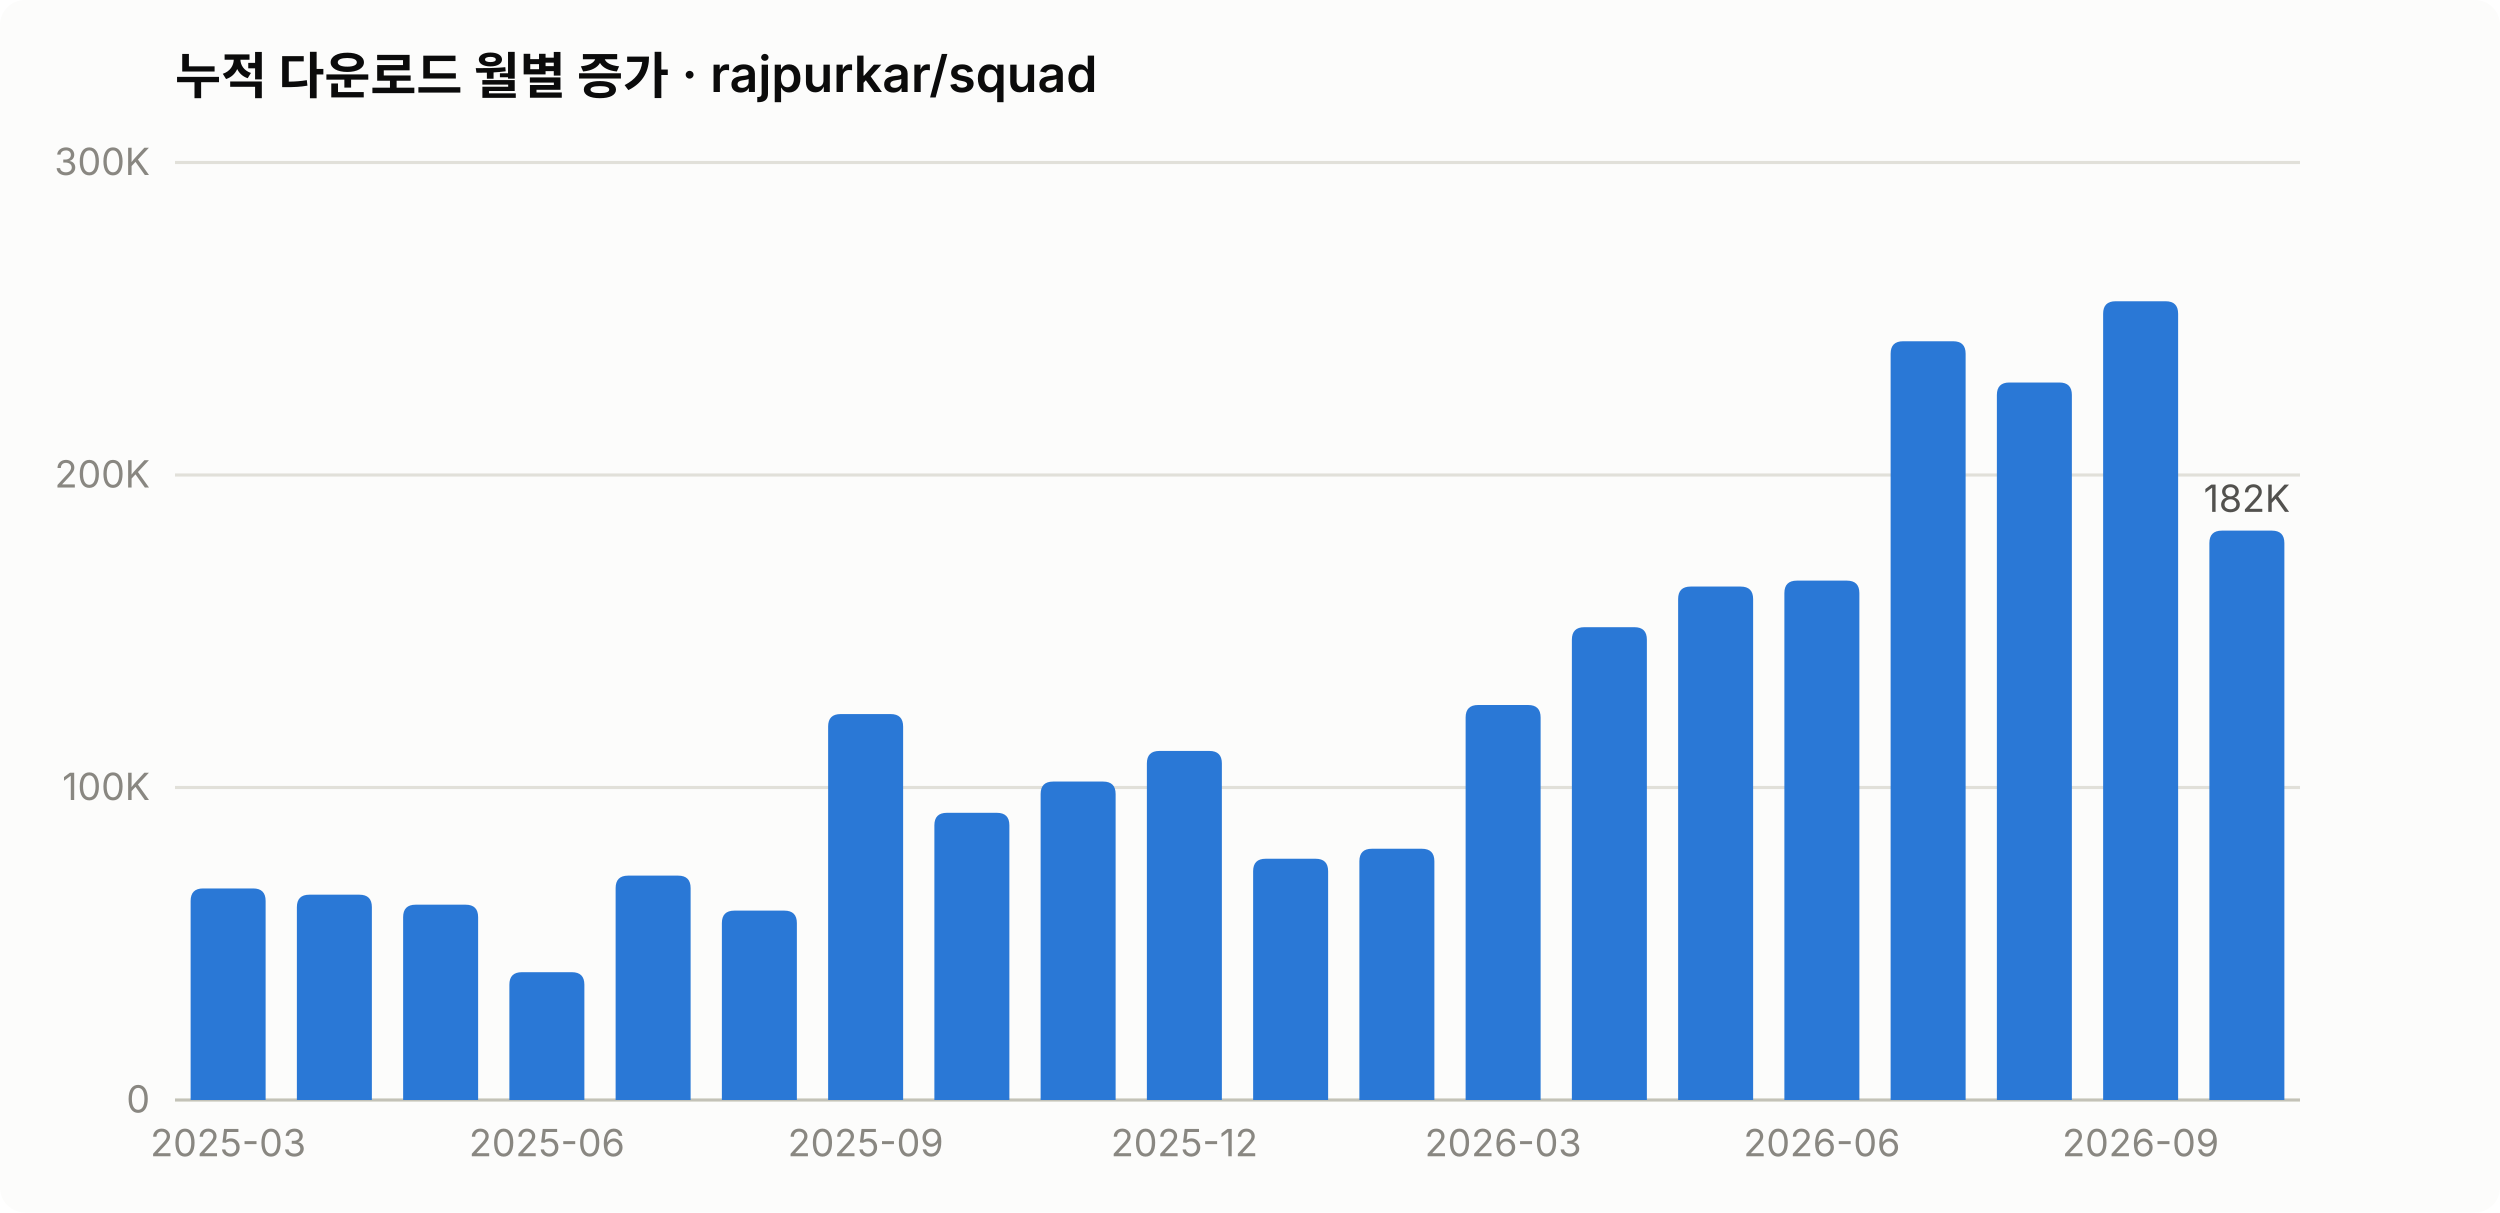
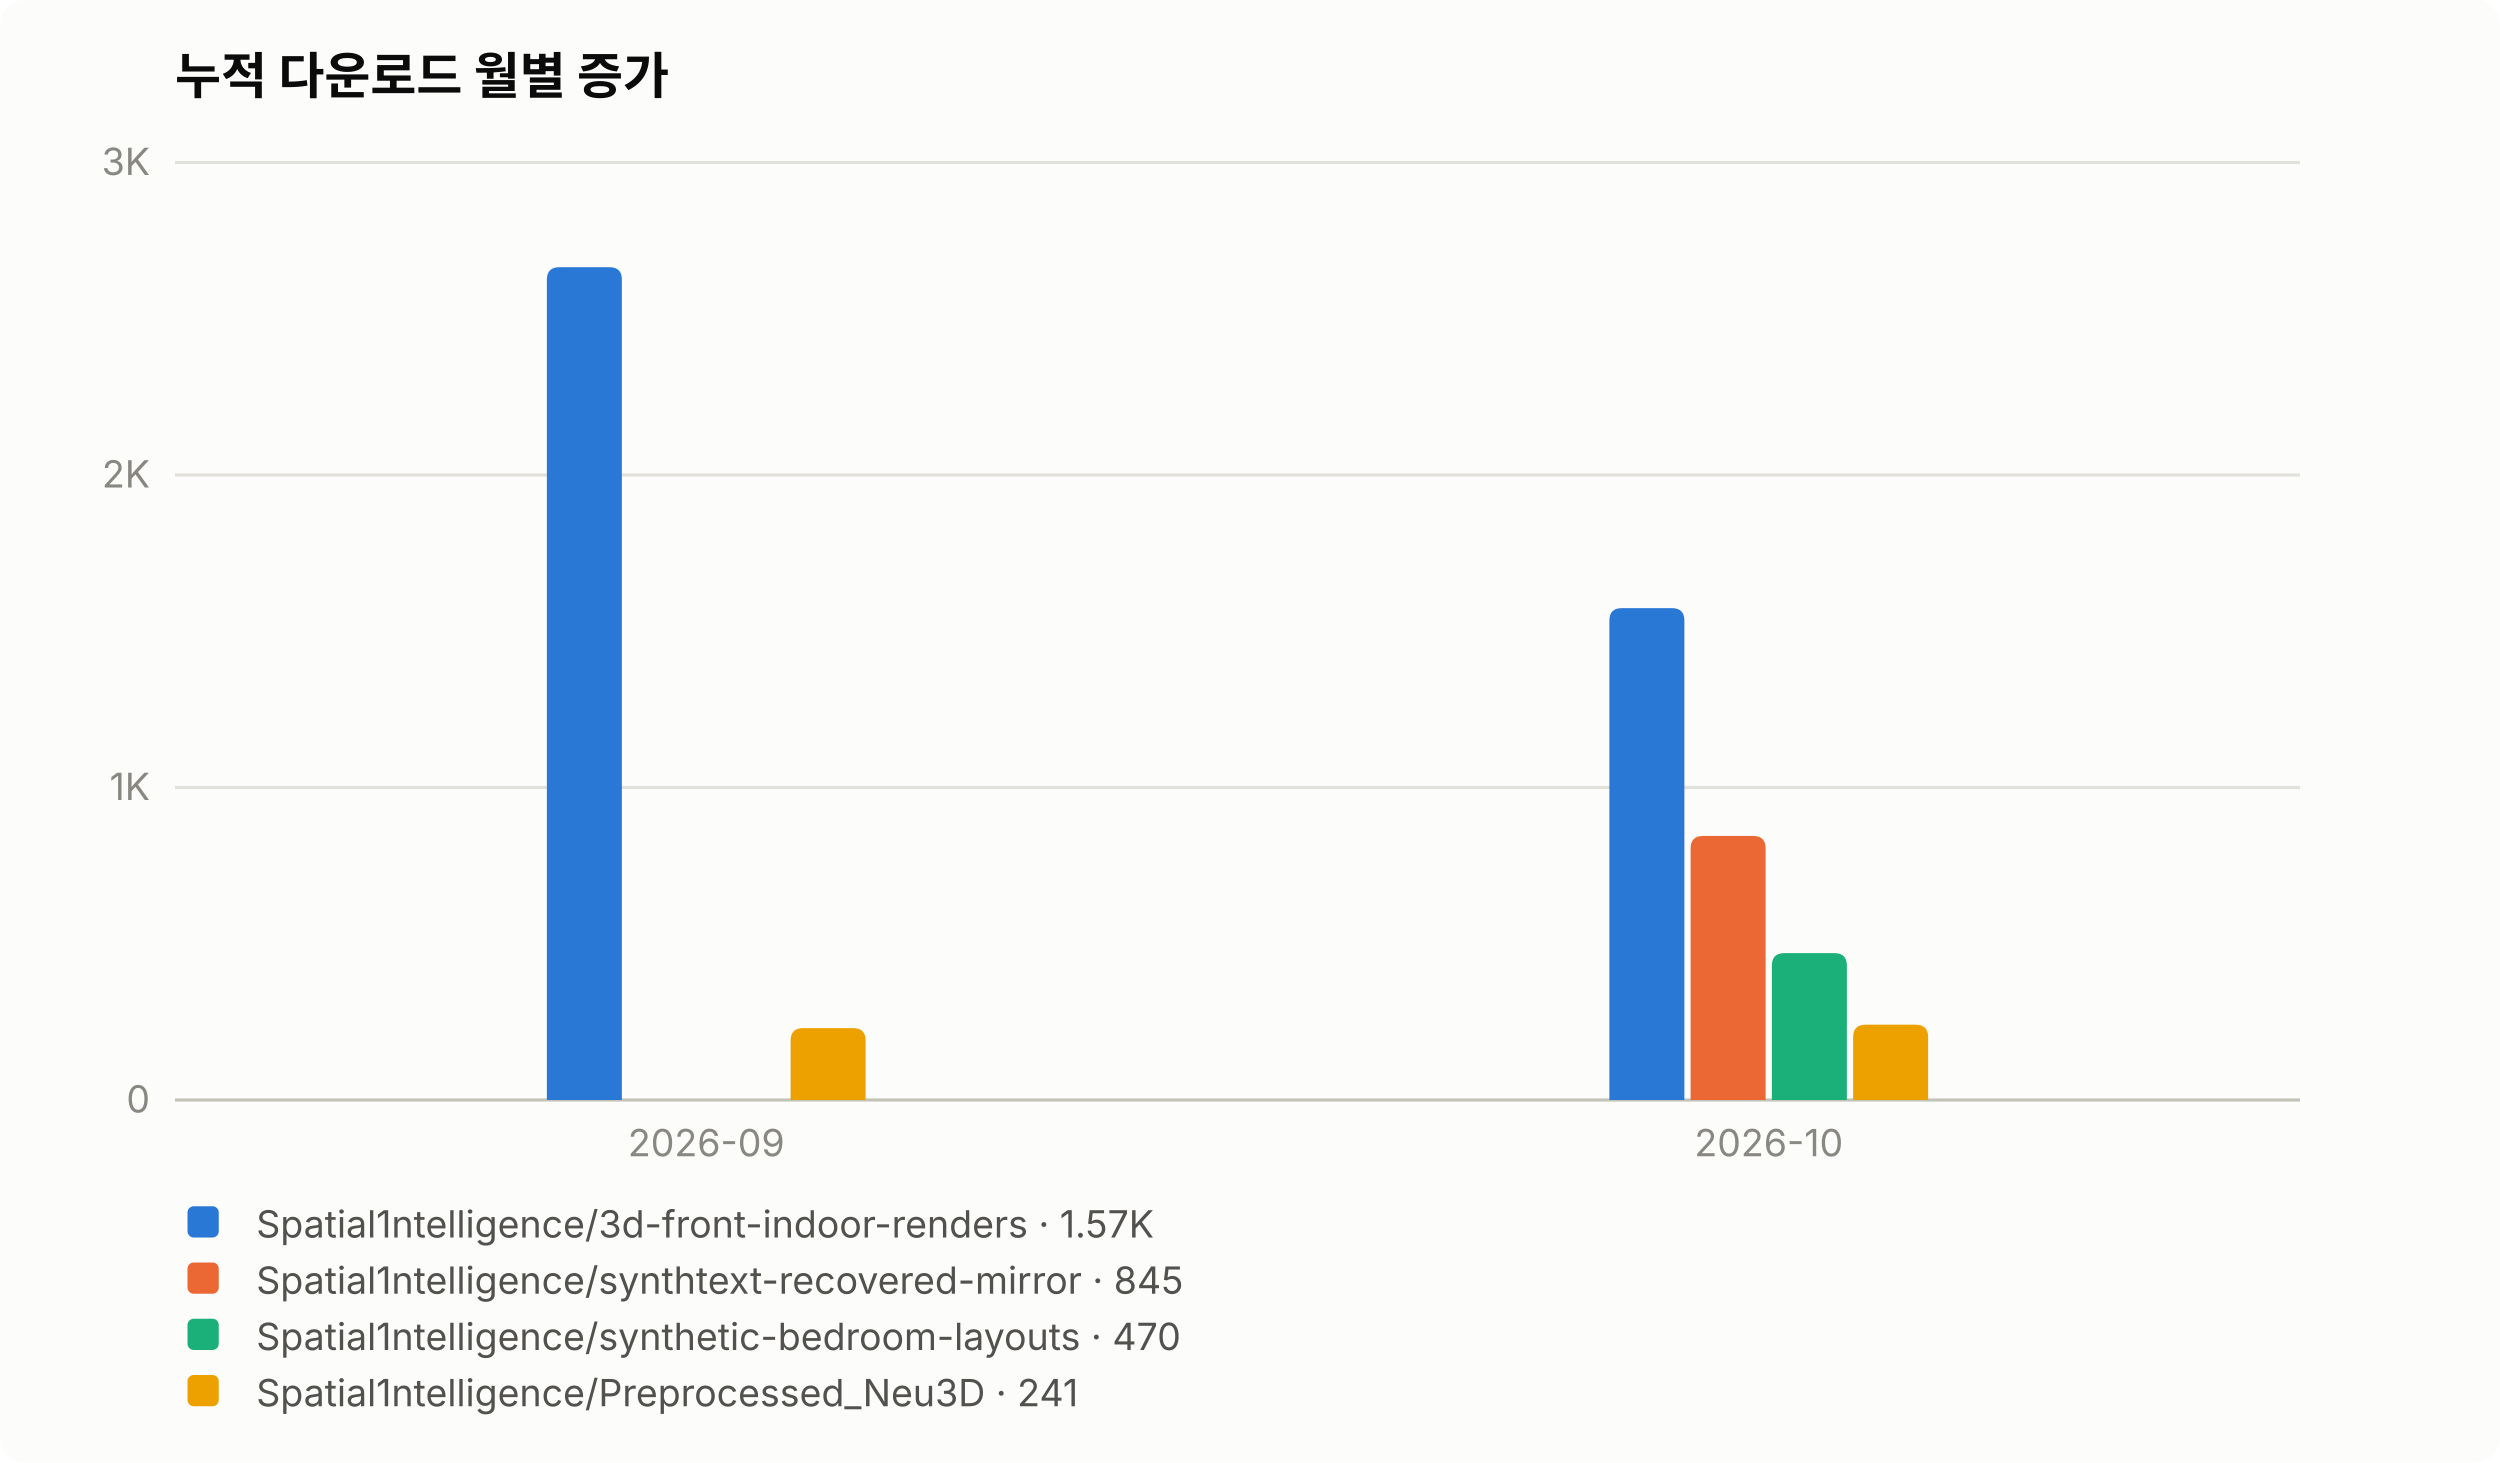
- <svg xmlns="http://www.w3.org/2000/svg" viewBox="0 0 800 388" width="800" height="388" font-family="system-ui,-apple-system,'Segoe UI',sans-serif" font-size="12">
+ <svg xmlns="http://www.w3.org/2000/svg" viewBox="0 0 800 468" width="800" height="468" font-family="system-ui,-apple-system,'Segoe UI',sans-serif" font-size="12">
  <style>.bg{fill:#fcfcfb}.t1{fill:#0b0b0b}.t2{fill:#52514e}.mu{fill:#898781}.sm{stroke:#898781}.grid{stroke:#e1e0d9}.axis{stroke:#c3c2b7}.s0{stroke:#2a78d6}.f0{fill:#2a78d6}.s1{stroke:#eb6834}.f1{fill:#eb6834}.s2{stroke:#1baf7a}.f2{fill:#1baf7a}.s3{stroke:#eda100}.f3{fill:#eda100}.s4{stroke:#e87ba4}.f4{fill:#e87ba4}.s5{stroke:#008300}.f5{fill:#008300}.s6{stroke:#6250d6}.f6{fill:#6250d6}.s7{stroke:#e34948}.f7{fill:#e34948}@media (prefers-color-scheme:dark){.bg{fill:#1a1a19}.t1{fill:#f0efec}.t2{fill:#c3c2b7}.mu{fill:#898781}.sm{stroke:#898781}.grid{stroke:#2c2c2a}.axis{stroke:#383835}.s0{stroke:#3987e5}.f0{fill:#3987e5}.s1{stroke:#d95926}.f1{fill:#d95926}.s2{stroke:#199e70}.f2{fill:#199e70}.s3{stroke:#c98500}.f3{fill:#c98500}.s4{stroke:#d55181}.f4{fill:#d55181}.s5{stroke:#008300}.f5{fill:#008300}.s6{stroke:#9085e9}.f6{fill:#9085e9}.s7{stroke:#e66767}.f7{fill:#e66767}}.ln{fill:none;stroke-width:2;stroke-linejoin:round;stroke-linecap:round}.wash{opacity:.1}.tk{font-variant-numeric:tabular-nums}</style>
-   <rect class="bg" width="800" height="388" rx="8" />
+   <rect class="bg" width="800" height="468" rx="8" />
  <g>
    <line class="axis" x1="56" x2="736" y1="352.0" y2="352.0" />
    <line class="grid" x1="56" x2="736" y1="252.0" y2="252.0" />
    <line class="grid" x1="56" x2="736" y1="152.0" y2="152.0" />
    <line class="grid" x1="56" x2="736" y1="52.0" y2="52.0" />
-     <path class="f0" d="M61.0,352.0V288.3Q61.0,284.3 65.0,284.3H81.0Q85.0,284.3 85.0,288.3V352.0Z" />
-     <path class="f0" d="M95.0,352.0V290.3Q95.0,286.3 99.0,286.3H115.0Q119.0,286.3 119.0,290.3V352.0Z" />
-     <path class="f0" d="M129.0,352.0V293.5Q129.0,289.5 133.0,289.5H149.0Q153.0,289.5 153.0,293.5V352.0Z" />
-     <path class="f0" d="M163.0,352.0V315.1Q163.0,311.1 167.0,311.1H183.0Q187.0,311.1 187.0,315.1V352.0Z" />
-     <path class="f0" d="M197.0,352.0V284.2Q197.0,280.2 201.0,280.2H217.0Q221.0,280.2 221.0,284.2V352.0Z" />
-     <path class="f0" d="M231.0,352.0V295.4Q231.0,291.4 235.0,291.4H251.0Q255.0,291.4 255.0,295.4V352.0Z" />
-     <path class="f0" d="M265.0,352.0V232.5Q265.0,228.5 269.0,228.5H285.0Q289.0,228.5 289.0,232.5V352.0Z" />
-     <path class="f0" d="M299.0,352.0V264.1Q299.0,260.1 303.0,260.1H319.0Q323.0,260.1 323.0,264.1V352.0Z" />
-     <path class="f0" d="M333.0,352.0V254.1Q333.0,250.1 337.0,250.1H353.0Q357.0,250.1 357.0,254.1V352.0Z" />
-     <path class="f0" d="M367.0,352.0V244.3Q367.0,240.3 371.0,240.3H387.0Q391.0,240.3 391.0,244.3V352.0Z" />
-     <path class="f0" d="M401.0,352.0V278.8Q401.0,274.8 405.0,274.8H421.0Q425.0,274.8 425.0,278.8V352.0Z" />
-     <path class="f0" d="M435.0,352.0V275.6Q435.0,271.6 439.0,271.6H455.0Q459.0,271.6 459.0,275.6V352.0Z" />
-     <path class="f0" d="M469.0,352.0V229.6Q469.0,225.6 473.0,225.6H489.0Q493.0,225.6 493.0,229.6V352.0Z" />
-     <path class="f0" d="M503.0,352.0V204.7Q503.0,200.7 507.0,200.7H523.0Q527.0,200.7 527.0,204.7V352.0Z" />
-     <path class="f0" d="M537.0,352.0V191.7Q537.0,187.7 541.0,187.7H557.0Q561.0,187.7 561.0,191.7V352.0Z" />
-     <path class="f0" d="M571.0,352.0V189.8Q571.0,185.8 575.0,185.8H591.0Q595.0,185.8 595.0,189.8V352.0Z" />
-     <path class="f0" d="M605.0,352.0V113.2Q605.0,109.2 609.0,109.2H625.0Q629.0,109.2 629.0,113.2V352.0Z" />
-     <path class="f0" d="M639.0,352.0V126.4Q639.0,122.4 643.0,122.4H659.0Q663.0,122.4 663.0,126.4V352.0Z" />
-     <path class="f0" d="M673.0,352.0V100.4Q673.0,96.4 677.0,96.4H693.0Q697.0,96.4 697.0,100.4V352.0Z" />
-     <path class="f0" d="M707.0,352.0V173.8Q707.0,169.8 711.0,169.8H727.0Q731.0,169.8 731.0,173.8V352.0Z" />
+     <path class="f0" d="M175.0,352.0V89.5Q175.0,85.5 179.0,85.5H195.0Q199.0,85.5 199.0,89.5V352.0Z" />
+     <path class="f0" d="M515.0,352.0V198.6Q515.0,194.6 519.0,194.6H535.0Q539.0,194.6 539.0,198.6V352.0Z" />
+     <rect class="f0" x="60" y="386" width="10" height="10" rx="2" />
+     <path class="f1" d="M541.0,352.0V271.5Q541.0,267.5 545.0,267.5H561.0Q565.0,267.5 565.0,271.5V352.0Z" />
+     <rect class="f1" x="60" y="404" width="10" height="10" rx="2" />
+     <path class="f2" d="M567.0,352.0V309.0Q567.0,305.0 571.0,305.0H587.0Q591.0,305.0 591.0,309.0V352.0Z" />
+     <rect class="f2" x="60" y="422" width="10" height="10" rx="2" />
+     <path class="f3" d="M253.0,352.0V333.0Q253.0,329.0 257.0,329.0H273.0Q277.0,329.0 277.0,333.0V352.0Z" />
+     <path class="f3" d="M593.0,352.0V331.9Q593.0,327.9 597.0,327.9H613.0Q617.0,327.9 617.0,331.9V352.0Z" />
+     <rect class="f3" x="60" y="440" width="10" height="10" rx="2" />
  </g>
-   <text class="t1" x="56" y="30" font-size="16" font-weight="600">누적 다운로드 월별 증가 · rajpurkar/squad</text>
+   <text class="t1" x="56" y="30" font-size="16" font-weight="600">누적 다운로드 월별 증가</text>
  <text class="mu tk" x="48" y="356.0" text-anchor="end">0</text>
-   <text class="mu tk" x="48" y="256.0" text-anchor="end">100K</text>
-   <text class="mu tk" x="48" y="156.0" text-anchor="end">200K</text>
-   <text class="mu tk" x="48" y="56.0" text-anchor="end">300K</text>
-   <text class="mu tk" x="73.0" y="370" text-anchor="middle">2025-03</text>
-   <text class="mu tk" x="175.0" y="370" text-anchor="middle">2025-06</text>
-   <text class="mu tk" x="277.0" y="370" text-anchor="middle">2025-09</text>
-   <text class="mu tk" x="379.0" y="370" text-anchor="middle">2025-12</text>
-   <text class="mu tk" x="481.0" y="370" text-anchor="middle">2026-03</text>
-   <text class="mu tk" x="583.0" y="370" text-anchor="middle">2026-06</text>
-   <text class="mu tk" x="685.0" y="370" text-anchor="middle">2026-09</text>
-   <text class="t2 tk" x="719.0" y="163.8" text-anchor="middle">182K</text>
+   <text class="mu tk" x="48" y="256.0" text-anchor="end">1K</text>
+   <text class="mu tk" x="48" y="156.0" text-anchor="end">2K</text>
+   <text class="mu tk" x="48" y="56.0" text-anchor="end">3K</text>
+   <text class="mu tk" x="226.0" y="370" text-anchor="middle">2026-09</text>
+   <text class="mu tk" x="566.0" y="370" text-anchor="middle">2026-10</text>
+   <text class="t2" x="82" y="396">Spatial1ntelligence/3d-front-indoor-renders · 1.57K</text>
+   <text class="t2" x="82" y="414">Spatial1ntelligence/synthtext-recovered-mirror · 845</text>
+   <text class="t2" x="82" y="432">Spatial1ntelligence/synthetic-bedroom-layouts · 470</text>
+   <text class="t2" x="82" y="450">Spatial1ntelligence/Preprocessed_Neu3D · 241</text>
</svg>
